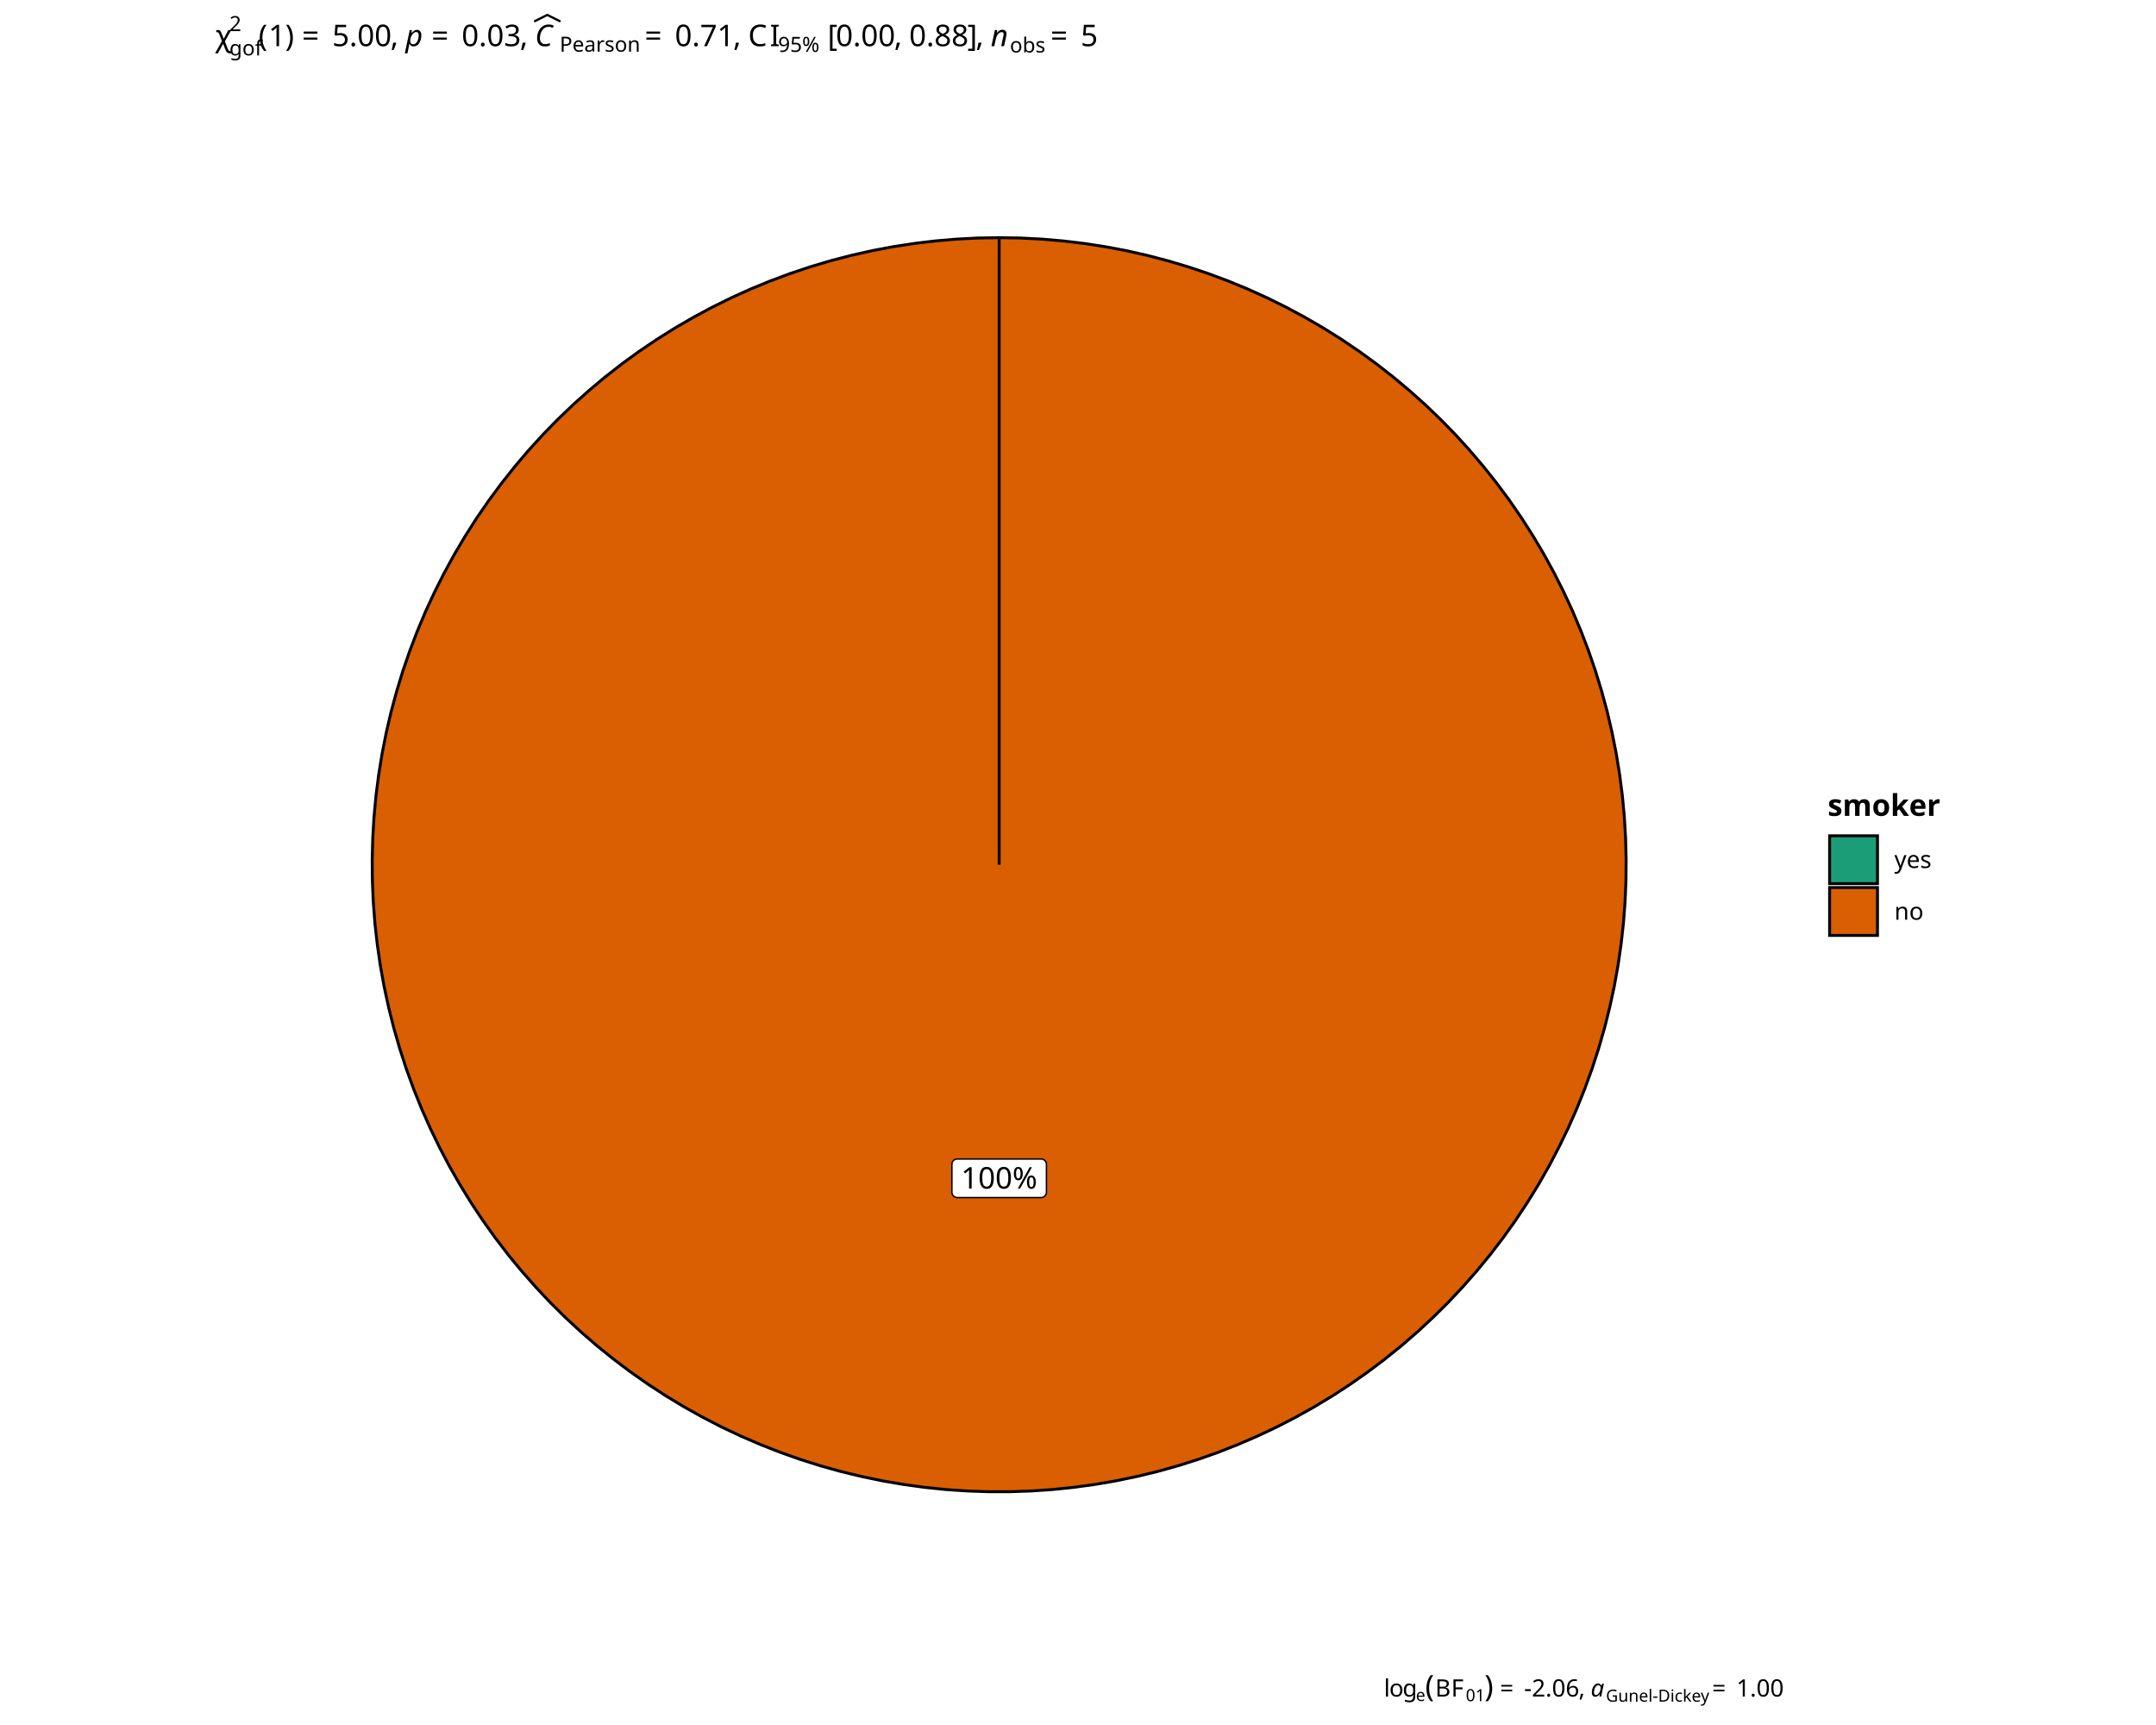
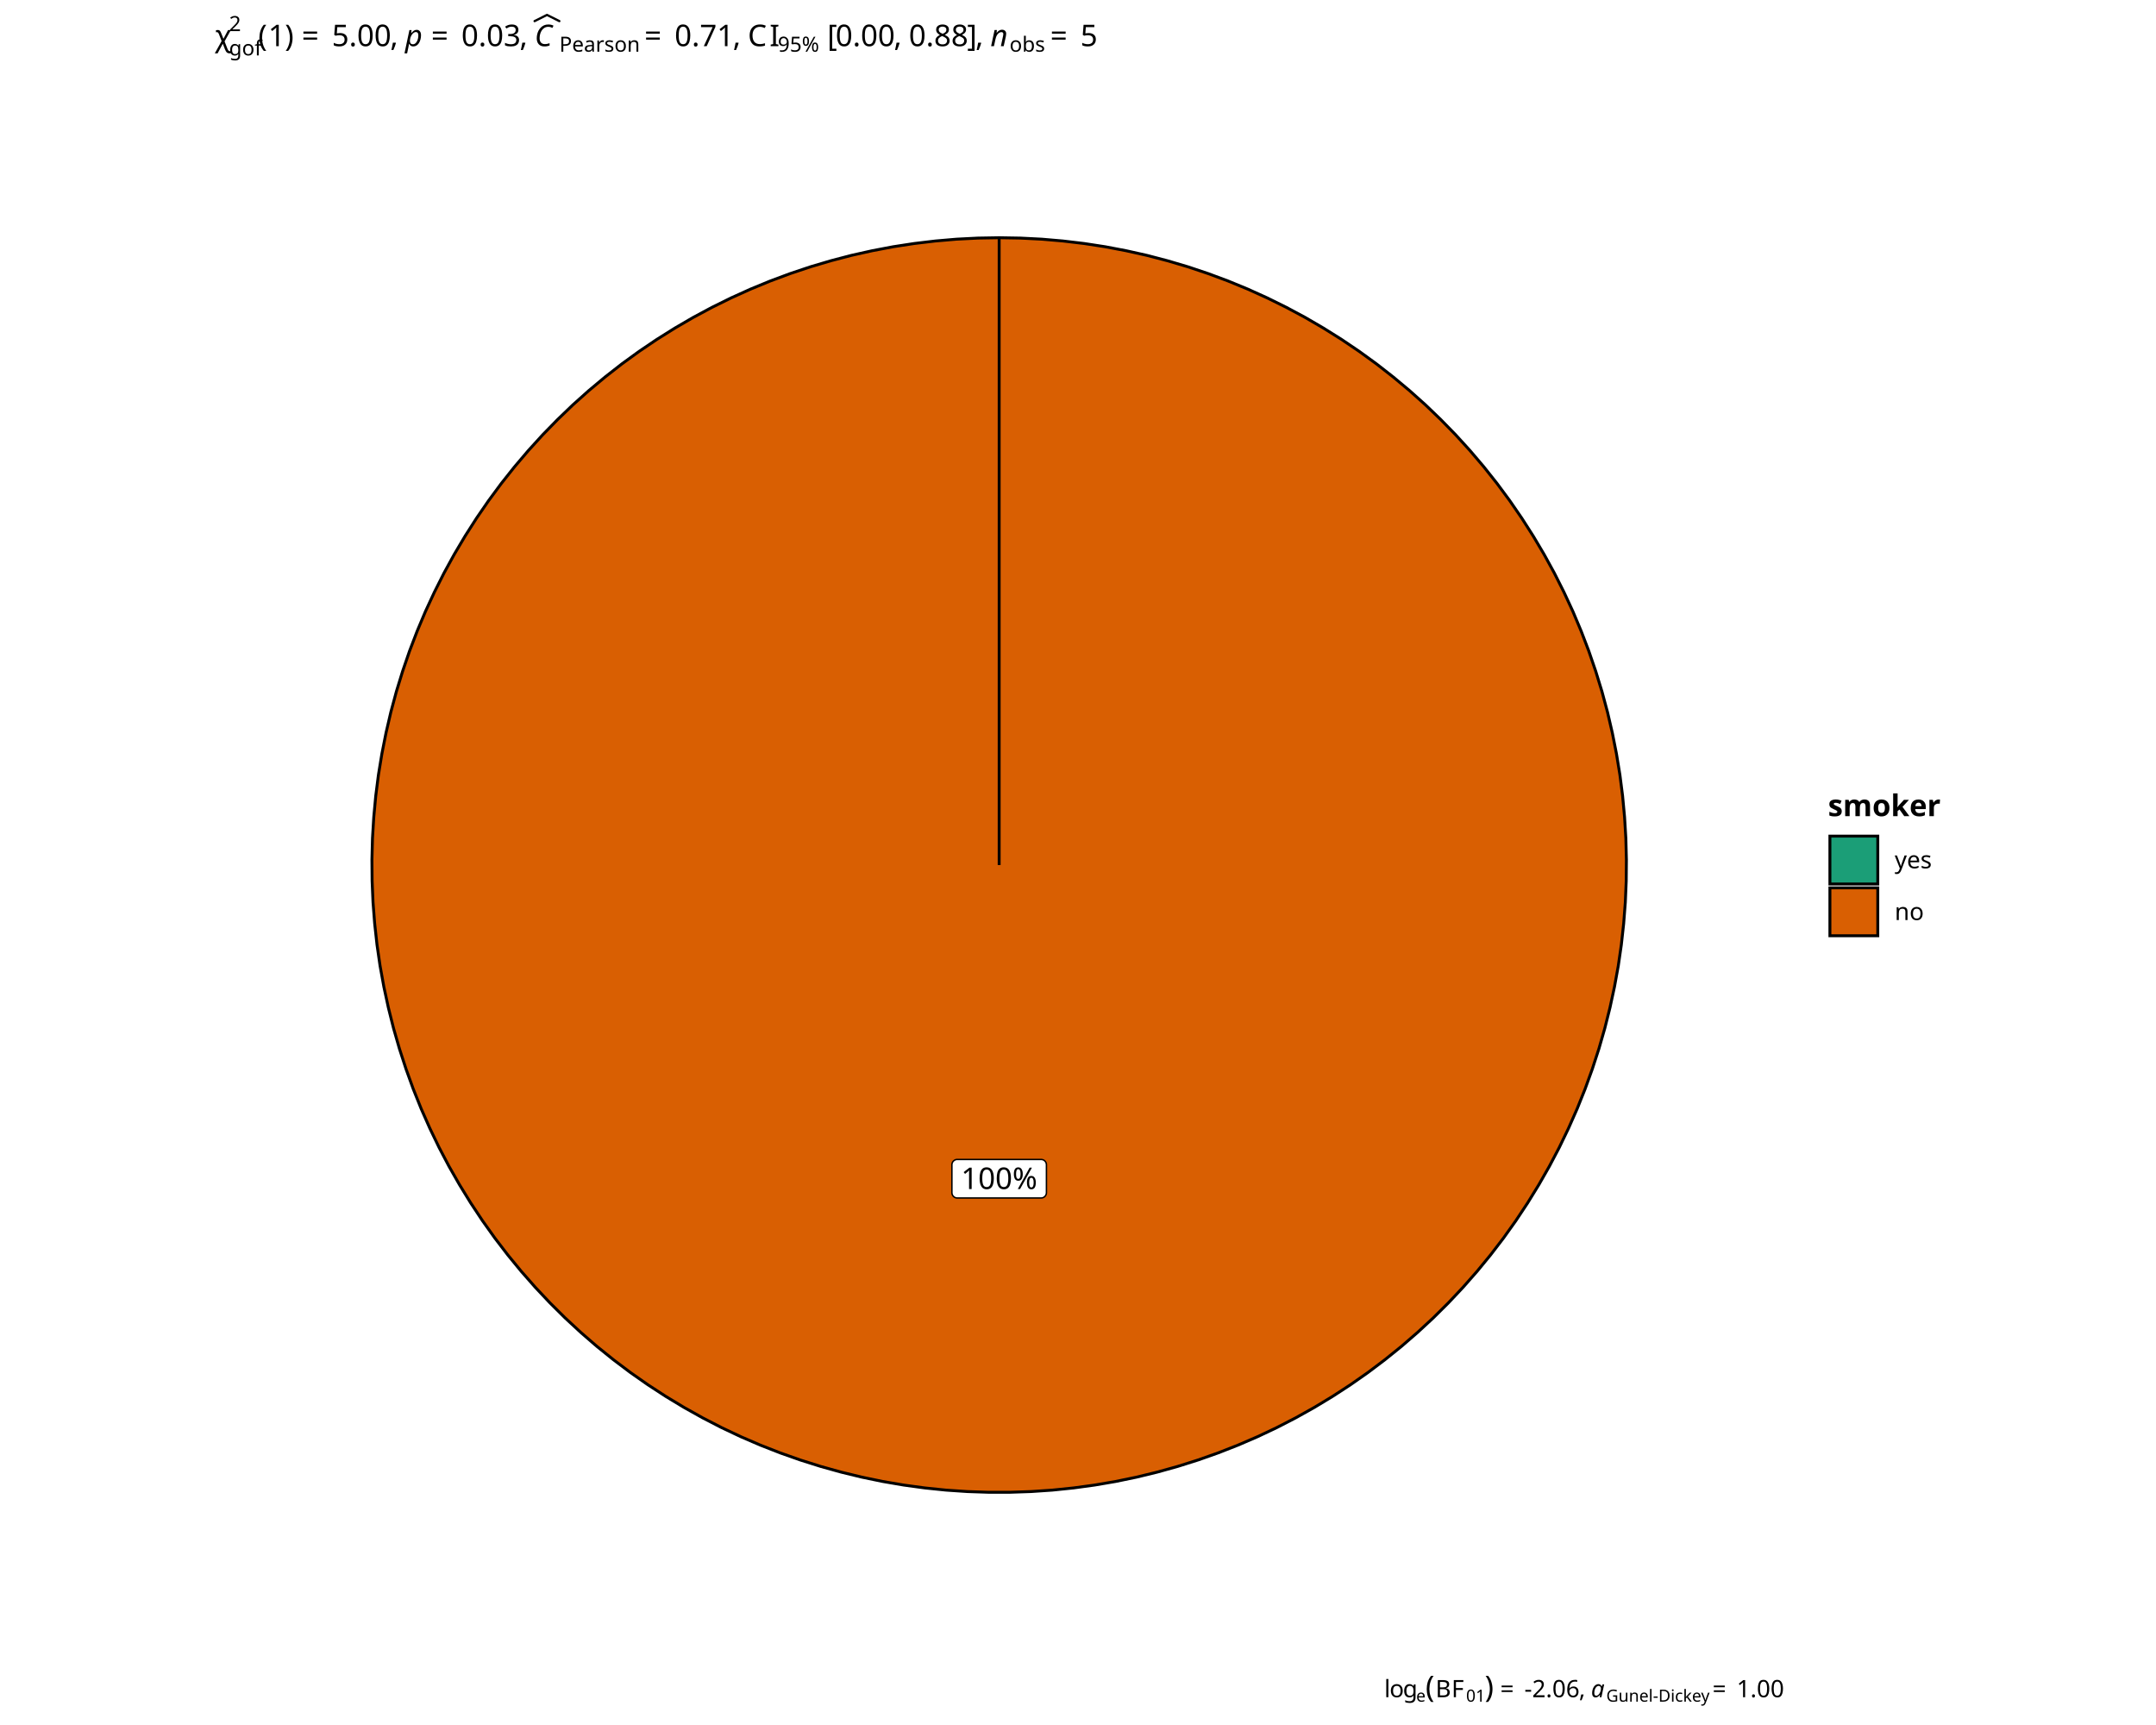
<svg xmlns="http://www.w3.org/2000/svg" class="svglite" data-engine-version="2.0" width="720.00pt" height="576.00pt" viewBox="0 0 720.00 576.00">
  <defs>
    <style type="text/css">
    .svglite line, .svglite polyline, .svglite polygon, .svglite path, .svglite rect, .svglite circle {
      fill: none;
      stroke: #000000;
      stroke-linecap: round;
      stroke-linejoin: round;
      stroke-miterlimit: 10.00;
    }
  </style>
  </defs>
  <rect width="100%" height="100%" style="stroke: none; fill: #FFFFFF;" />
  <defs>
    <clipPath id="cpMC4wMHw3MjAuMDB8MC4wMHw1NzYuMDA=">
      <rect x="0.00" y="0.00" width="720.00" height="576.00" />
    </clipPath>
  </defs>
  <g clip-path="url(#cpMC4wMHw3MjAuMDB8MC4wMHw1NzYuMDA=)">
</g>
  <defs>
-     <clipPath id="cpNjQuOTd8NjU1LjAzfDAuMDB8NTc2LjAw">
-       <rect x="64.97" y="0.00" width="590.06" height="576.00" />
+     <clipPath id="cpNjQuODZ8NjU1LjE0fDAuMDB8NTc2LjAw">
+       <rect x="64.86" y="0.00" width="590.27" height="576.00" />
    </clipPath>
  </defs>
-   <g clip-path="url(#cpNjQuOTd8NjU1LjAzfDAuMDB8NTc2LjAw)">
-     <rect x="64.97" y="0.00" width="590.06" height="576.00" style="stroke-width: 0.97; stroke: #FFFFFF; fill: #FFFFFF;" />
+   <g clip-path="url(#cpNjQuODZ8NjU1LjE0fDAuMDB8NTc2LjAw)">
+     <rect x="64.86" y="0.00" width="590.27" height="576.00" style="stroke-width: 0.97; stroke: #FFFFFF; fill: #FFFFFF;" />
  </g>
  <g clip-path="url(#cpMC4wMHw3MjAuMDB8MC4wMHw1NzYuMDA=)">
</g>
  <defs>
-     <clipPath id="cpNzEuOTR8NTk1LjQxfDI3LjAxfDU1MC40OA==">
-       <rect x="71.94" y="27.01" width="523.46" height="523.46" />
+     <clipPath id="cpNzEuODR8NTk1LjUxfDI3LjAxfDU1MC42OQ==">
+       <rect x="71.84" y="27.01" width="523.67" height="523.67" />
    </clipPath>
  </defs>
-   <g clip-path="url(#cpNzEuOTR8NTk1LjQxfDI3LjAxfDU1MC40OA==)">
-     <rect x="71.94" y="27.01" width="523.46" height="523.46" style="stroke-width: 0.97; stroke: none; fill: #FFFFFF;" />
-     <polygon points="333.67,288.75 333.67,281.53 333.67,274.31 333.67,267.09 333.67,259.87 333.67,252.64 333.67,245.42 333.67,238.20 333.67,230.98 333.67,223.76 333.67,216.54 333.67,209.32 333.67,202.10 333.67,194.88 333.67,187.66 333.67,180.44 333.67,173.22 333.67,166.00 333.67,158.78 333.67,151.56 333.67,144.34 333.67,137.12 333.67,129.90 333.67,122.68 333.67,115.46 333.67,108.24 333.67,101.02 333.67,93.80 333.67,86.58 333.67,79.36 333.67,79.36 333.67,86.58 333.67,93.80 333.67,101.02 333.67,108.24 333.67,115.46 333.67,122.68 333.67,129.90 333.67,137.12 333.67,144.34 333.67,151.56 333.67,158.78 333.67,166.00 333.67,173.22 333.67,180.44 333.67,187.66 333.67,194.88 333.67,202.10 333.67,209.32 333.67,216.54 333.67,223.76 333.67,230.98 333.67,238.20 333.67,245.42 333.67,252.64 333.67,259.87 333.67,267.09 333.67,274.31 333.67,281.53 333.67,288.75 " style="stroke-width: 0.97; stroke-linecap: butt; stroke-linejoin: miter; fill: #1B9E77;" />
-     <polygon points="333.67,288.75 333.67,281.53 333.67,274.31 333.67,267.09 333.67,259.87 333.67,252.64 333.67,245.42 333.67,238.20 333.67,230.98 333.67,223.76 333.67,216.54 333.67,209.32 333.67,202.10 333.67,194.88 333.67,187.66 333.67,180.44 333.67,173.22 333.67,166.00 333.67,158.78 333.67,151.56 333.67,144.34 333.67,137.12 333.67,129.90 333.67,122.68 333.67,115.46 333.67,108.24 333.67,101.02 333.67,93.80 333.67,86.58 333.67,79.36 326.56,79.48 319.46,79.84 312.38,80.45 305.32,81.29 298.29,82.37 291.30,83.69 284.36,85.25 277.48,87.04 270.66,89.07 263.92,91.32 257.26,93.80 250.68,96.51 244.20,99.44 237.82,102.59 231.56,105.95 225.41,109.52 219.39,113.30 213.50,117.28 207.74,121.46 202.13,125.84 196.68,130.40 191.38,135.14 186.25,140.06 181.28,145.15 176.49,150.41 171.89,155.83 167.47,161.40 163.24,167.11 159.21,172.97 155.38,178.96 151.75,185.08 148.34,191.32 145.14,197.67 142.15,204.12 139.39,210.68 136.85,217.32 134.54,224.04 132.46,230.84 130.60,237.71 128.99,244.63 127.61,251.61 126.47,258.63 125.56,265.68 124.90,272.76 124.48,279.86 124.30,286.97 124.36,294.08 124.66,301.18 125.20,308.27 125.99,315.34 127.01,322.38 128.27,329.38 129.77,336.33 131.50,343.22 133.47,350.06 135.66,356.82 138.09,363.51 140.74,370.10 143.62,376.61 146.71,383.01 150.02,389.31 153.54,395.48 157.27,401.54 161.20,407.47 165.33,413.25 169.65,418.90 174.17,424.39 178.87,429.73 183.74,434.91 188.79,439.91 194.01,444.75 199.39,449.40 204.92,453.87 210.60,458.14 216.42,462.22 222.38,466.11 228.47,469.78 234.68,473.25 241.00,476.51 247.43,479.54 253.96,482.36 260.58,484.96 267.28,487.33 274.06,489.47 280.91,491.38 287.83,493.05 294.79,494.49 301.80,495.69 308.84,496.65 315.92,497.38 323.01,497.86 330.12,498.10 337.23,498.10 344.34,497.86 351.43,497.38 358.51,496.65 365.55,495.69 372.56,494.49 379.52,493.05 386.44,491.38 393.29,489.47 400.07,487.33 406.77,484.96 413.39,482.36 419.92,479.54 426.35,476.51 432.67,473.25 438.88,469.78 444.97,466.11 450.93,462.22 456.75,458.14 462.43,453.87 467.96,449.40 473.34,444.75 478.56,439.91 483.61,434.91 488.48,429.73 493.18,424.39 497.70,418.90 502.02,413.25 506.15,407.47 510.08,401.54 513.81,395.48 517.33,389.31 520.64,383.01 523.73,376.61 526.61,370.10 529.26,363.51 531.69,356.82 533.88,350.06 535.85,343.22 537.58,336.33 539.08,329.38 540.34,322.38 541.36,315.34 542.15,308.27 542.69,301.18 542.99,294.08 543.05,286.97 542.87,279.86 542.45,272.76 541.79,265.68 540.88,258.63 539.74,251.61 538.36,244.63 536.75,237.71 534.89,230.84 532.81,224.04 530.50,217.32 527.96,210.68 525.20,204.12 522.21,197.67 519.01,191.32 515.60,185.08 511.97,178.96 508.14,172.97 504.11,167.11 499.88,161.40 495.46,155.83 490.85,150.41 486.07,145.15 481.10,140.06 475.97,135.14 470.67,130.40 465.22,125.84 459.61,121.46 453.85,117.28 447.96,113.30 441.94,109.52 435.79,105.95 429.53,102.59 423.15,99.44 416.67,96.51 410.09,93.80 403.43,91.32 396.69,89.07 389.87,87.04 382.99,85.25 376.05,83.69 369.06,82.37 362.03,81.29 354.97,80.45 347.89,79.84 340.78,79.48 333.67,79.36 333.67,86.58 333.67,93.80 333.67,101.02 333.67,108.24 333.67,115.46 333.67,122.68 333.67,129.90 333.67,137.12 333.67,144.34 333.67,151.56 333.67,158.78 333.67,166.00 333.67,173.22 333.67,180.44 333.67,187.66 333.67,194.88 333.67,202.10 333.67,209.32 333.67,216.54 333.67,223.76 333.67,230.98 333.67,238.20 333.67,245.42 333.67,252.64 333.67,259.87 333.67,267.09 333.67,274.31 333.67,281.53 333.67,288.75 " style="stroke-width: 0.97; stroke-linecap: butt; stroke-linejoin: miter; fill: #D95F02;" />
-     <polygon points="319.69,399.88 347.66,399.88 347.59,399.88 347.88,399.87 348.16,399.81 348.44,399.71 348.69,399.56 348.91,399.38 349.10,399.16 349.26,398.92 349.37,398.65 349.44,398.37 349.46,398.08 349.46,398.08 349.46,388.80 349.46,388.80 349.44,388.51 349.37,388.23 349.26,387.96 349.10,387.72 348.91,387.50 348.69,387.32 348.44,387.17 348.16,387.07 347.88,387.01 347.66,387.00 319.69,387.00 319.90,387.01 319.61,387.00 319.33,387.03 319.05,387.11 318.79,387.24 318.55,387.40 318.34,387.60 318.16,387.84 318.03,388.09 317.94,388.37 317.89,388.65 317.89,388.80 317.89,398.08 317.89,397.93 317.89,398.22 317.94,398.51 318.03,398.79 318.16,399.04 318.34,399.27 318.55,399.47 318.79,399.64 319.05,399.76 319.33,399.84 319.61,399.88 " style="stroke-width: 0.48; fill: #FFFFFF;" />
-     <text x="333.67" y="396.88" text-anchor="middle" style="font-size: 10.00px; font-family: sans;" textLength="25.58px" lengthAdjust="spacingAndGlyphs">100%</text>
+   <g clip-path="url(#cpNzEuODR8NTk1LjUxfDI3LjAxfDU1MC42OQ==)">
+     <rect x="71.84" y="27.01" width="523.67" height="523.67" style="stroke-width: 0.97; stroke: none; fill: #FFFFFF;" />
+     <polygon points="333.67,288.85 333.67,281.63 333.67,274.40 333.67,267.18 333.67,259.96 333.67,252.74 333.67,245.51 333.67,238.29 333.67,231.07 333.67,223.84 333.67,216.62 333.67,209.40 333.67,202.17 333.67,194.95 333.67,187.73 333.67,180.50 333.67,173.28 333.67,166.06 333.67,158.84 333.67,151.61 333.67,144.39 333.67,137.17 333.67,129.94 333.67,122.72 333.67,115.50 333.67,108.27 333.67,101.05 333.67,93.83 333.67,86.60 333.67,79.38 333.67,79.38 333.67,86.60 333.67,93.83 333.67,101.05 333.67,108.27 333.67,115.50 333.67,122.72 333.67,129.94 333.67,137.17 333.67,144.39 333.67,151.61 333.67,158.84 333.67,166.06 333.67,173.28 333.67,180.50 333.67,187.73 333.67,194.95 333.67,202.17 333.67,209.40 333.67,216.62 333.67,223.84 333.67,231.07 333.67,238.29 333.67,245.51 333.67,252.74 333.67,259.96 333.67,267.18 333.67,274.40 333.67,281.63 333.67,288.85 " style="stroke-width: 0.97; stroke-linecap: butt; stroke-linejoin: miter; fill: #1B9E77;" />
+     <polygon points="333.67,288.85 333.67,281.63 333.67,274.40 333.67,267.18 333.67,259.96 333.67,252.74 333.67,245.51 333.67,238.29 333.67,231.07 333.67,223.84 333.67,216.62 333.67,209.40 333.67,202.17 333.67,194.95 333.67,187.73 333.67,180.50 333.67,173.28 333.67,166.06 333.67,158.84 333.67,151.61 333.67,144.39 333.67,137.17 333.67,129.94 333.67,122.72 333.67,115.50 333.67,108.27 333.67,101.05 333.67,93.83 333.67,86.60 333.67,79.38 326.56,79.50 319.46,79.86 312.37,80.47 305.31,81.31 298.27,82.39 291.28,83.72 284.34,85.27 277.46,87.07 270.64,89.09 263.89,91.35 257.23,93.83 250.65,96.54 244.17,99.47 237.79,102.62 231.52,105.98 225.37,109.56 219.34,113.34 213.45,117.32 207.69,121.50 202.08,125.88 196.62,130.44 191.32,135.18 186.19,140.11 181.22,145.20 176.43,150.46 171.82,155.88 167.40,161.45 163.17,167.17 159.14,173.03 155.31,179.02 151.68,185.14 148.26,191.38 145.06,197.74 142.07,204.19 139.31,210.75 136.77,217.39 134.46,224.12 132.37,230.92 130.52,237.79 128.91,244.72 127.53,251.70 126.38,258.72 125.48,265.78 124.82,272.86 124.39,279.96 124.21,287.07 124.27,294.19 124.57,301.29 125.12,308.39 125.90,315.46 126.92,322.50 128.19,329.50 129.69,336.45 131.42,343.35 133.39,350.19 135.59,356.95 138.01,363.64 140.66,370.24 143.54,376.75 146.63,383.16 149.94,389.45 153.47,395.63 157.20,401.69 161.13,407.62 165.26,413.41 169.59,419.06 174.10,424.55 178.80,429.89 183.68,435.07 188.73,440.08 193.95,444.91 199.33,449.57 204.87,454.04 210.55,458.32 216.38,462.40 222.34,466.28 228.43,469.96 234.64,473.43 240.96,476.69 247.39,479.73 253.93,482.55 260.55,485.14 267.26,487.51 274.04,489.65 280.89,491.56 287.81,493.24 294.77,494.68 301.79,495.88 308.83,496.84 315.91,497.57 323.01,498.05 330.12,498.29 337.23,498.29 344.34,498.05 351.44,497.57 358.52,496.84 365.56,495.88 372.58,494.68 379.54,493.24 386.46,491.56 393.31,489.65 400.09,487.51 406.80,485.14 413.42,482.55 419.96,479.73 426.39,476.69 432.71,473.43 438.92,469.96 445.01,466.28 450.97,462.40 456.80,458.32 462.48,454.04 468.02,449.57 473.40,444.91 478.62,440.08 483.67,435.07 488.55,429.89 493.25,424.55 497.76,419.06 502.09,413.41 506.22,407.62 510.15,401.69 513.88,395.63 517.41,389.45 520.72,383.16 523.81,376.75 526.69,370.24 529.34,363.64 531.76,356.95 533.96,350.19 535.93,343.35 537.66,336.45 539.16,329.50 540.43,322.50 541.45,315.46 542.23,308.39 542.78,301.29 543.08,294.19 543.14,287.07 542.96,279.96 542.53,272.86 541.87,265.78 540.97,258.72 539.82,251.70 538.44,244.72 536.83,237.79 534.98,230.92 532.89,224.12 530.58,217.39 528.04,210.75 525.28,204.19 522.29,197.74 519.09,191.38 515.67,185.14 512.04,179.02 508.21,173.03 504.18,167.17 499.95,161.45 495.53,155.88 490.92,150.46 486.13,145.20 481.16,140.11 476.03,135.18 470.73,130.44 465.27,125.88 459.66,121.50 453.90,117.32 448.01,113.34 441.98,109.56 435.83,105.98 429.56,102.62 423.18,99.47 416.70,96.54 410.12,93.83 403.46,91.35 396.71,89.09 389.89,87.07 383.01,85.27 376.07,83.72 369.08,82.39 362.04,81.31 354.98,80.47 347.89,79.86 340.79,79.50 333.67,79.38 333.67,86.60 333.67,93.83 333.67,101.05 333.67,108.27 333.67,115.50 333.67,122.72 333.67,129.94 333.67,137.17 333.67,144.39 333.67,151.61 333.67,158.84 333.67,166.06 333.67,173.28 333.67,180.50 333.67,187.73 333.67,194.95 333.67,202.17 333.67,209.40 333.67,216.62 333.67,223.84 333.67,231.07 333.67,238.29 333.67,245.51 333.67,252.74 333.67,259.96 333.67,267.18 333.67,274.40 333.67,281.63 333.67,288.85 " style="stroke-width: 0.97; stroke-linecap: butt; stroke-linejoin: miter; fill: #D95F02;" />
+     <polygon points="319.69,400.03 347.66,400.03 347.59,400.03 347.88,400.01 348.16,399.96 348.44,399.85 348.69,399.71 348.91,399.53 349.10,399.31 349.26,399.06 349.37,398.80 349.44,398.52 349.46,398.23 349.46,398.23 349.46,388.95 349.46,388.95 349.44,388.66 349.37,388.38 349.26,388.11 349.10,387.86 348.91,387.65 348.69,387.46 348.44,387.32 348.16,387.22 347.88,387.16 347.66,387.15 319.69,387.15 319.90,387.16 319.61,387.15 319.33,387.18 319.05,387.26 318.79,387.39 318.55,387.55 318.34,387.75 318.16,387.98 318.03,388.24 317.94,388.51 317.89,388.80 317.89,388.95 317.89,398.23 317.89,398.08 317.89,398.37 317.94,398.66 318.03,398.93 318.16,399.19 318.34,399.42 318.55,399.62 318.79,399.79 319.05,399.91 319.33,399.99 319.61,400.03 " style="stroke-width: 0.48; fill: #FFFFFF;" />
+     <text x="333.67" y="397.03" text-anchor="middle" style="font-size: 10.00px; font-family: sans;" textLength="25.58px" lengthAdjust="spacingAndGlyphs">100%</text>
  </g>
  <g clip-path="url(#cpMC4wMHw3MjAuMDB8MC4wMHw1NzYuMDA=)">
-     <rect x="605.37" y="259.51" width="44.68" height="58.46" style="stroke-width: 0.97; stroke: none; fill: #FFFFFF;" />
-     <text x="610.35" y="272.42" style="font-size: 10.00px; font-weight: bold; font-family: sans;" textLength="32.80px" lengthAdjust="spacingAndGlyphs">smoker</text>
-     <rect x="610.35" y="278.44" width="17.28" height="17.28" style="stroke-width: 0.97; stroke: none; fill: #FFFFFF;" />
-     <rect x="611.00" y="279.08" width="15.99" height="15.99" style="stroke-width: 0.97; stroke-linecap: butt; stroke-linejoin: miter; fill: #1B9E77;" />
-     <rect x="610.35" y="295.72" width="17.28" height="17.28" style="stroke-width: 0.97; stroke: none; fill: #FFFFFF;" />
-     <rect x="611.00" y="296.36" width="15.99" height="15.99" style="stroke-width: 0.97; stroke-linecap: butt; stroke-linejoin: miter; fill: #D95F02;" />
-     <text x="632.61" y="289.83" style="font-size: 8.00px; font-family: sans;" textLength="12.46px" lengthAdjust="spacingAndGlyphs">yes</text>
-     <text x="632.61" y="307.11" style="font-size: 8.00px; font-family: sans;" textLength="8.90px" lengthAdjust="spacingAndGlyphs">no</text>
-     <text x="71.94" y="15.41" style="font-size: 10.00px; font-family: sans;" textLength="4.65px" lengthAdjust="spacingAndGlyphs">χ</text>
-     <text x="76.59" y="18.50" style="font-size: 7.00px; font-family: sans;" textLength="9.73px" lengthAdjust="spacingAndGlyphs">gof</text>
-     <text x="76.59" y="10.38" style="font-size: 7.00px; font-family: sans;" textLength="3.89px" lengthAdjust="spacingAndGlyphs">2</text>
-     <text x="86.32" y="15.41" style="font-size: 10.00px; font-family: sans;" textLength="3.33px" lengthAdjust="spacingAndGlyphs">(</text>
-     <text x="89.65" y="15.41" style="font-size: 10.00px; font-family: sans;" textLength="5.56px" lengthAdjust="spacingAndGlyphs">1</text>
-     <text x="95.22" y="15.41" style="font-size: 10.00px; font-family: sans;" textLength="3.33px" lengthAdjust="spacingAndGlyphs">)</text>
-     <text x="100.86" y="15.41" style="font-size: 10.00px; font-family: sans;" textLength="7.76px" lengthAdjust="spacingAndGlyphs">=</text>
-     <text x="110.94" y="15.41" style="font-size: 10.00px; font-family: sans;" textLength="19.46px" lengthAdjust="spacingAndGlyphs">5.00</text>
-     <text x="130.40" y="15.41" style="font-size: 10.00px; font-family: sans;" textLength="2.50px" lengthAdjust="spacingAndGlyphs">,</text>
-     <text x="132.91" y="15.41" style="font-size: 10.00px; font-family: sans;" textLength="2.50px" lengthAdjust="spacingAndGlyphs"> </text>
-     <text x="135.41" y="15.41" style="font-size: 10.00px; font-style: italic; font-family: sans;" textLength="5.56px" lengthAdjust="spacingAndGlyphs">p</text>
-     <text x="144.09" y="15.41" style="font-size: 10.00px; font-family: sans;" textLength="7.76px" lengthAdjust="spacingAndGlyphs">=</text>
-     <text x="154.17" y="15.41" style="font-size: 10.00px; font-family: sans;" textLength="19.46px" lengthAdjust="spacingAndGlyphs">0.03</text>
-     <text x="173.63" y="15.41" style="font-size: 10.00px; font-family: sans;" textLength="2.50px" lengthAdjust="spacingAndGlyphs">,</text>
-     <text x="176.14" y="15.41" style="font-size: 10.00px; font-family: sans;" textLength="2.50px" lengthAdjust="spacingAndGlyphs"> </text>
-     <text x="178.64" y="15.41" style="font-size: 10.00px; font-style: italic; font-family: sans;" textLength="7.22px" lengthAdjust="spacingAndGlyphs">C</text>
-     <polyline points="178.64,7.05 182.77,4.98 186.91,7.05 " style="stroke-width: 0.75;" />
-     <text x="186.91" y="17.26" style="font-size: 7.00px; font-family: sans;" textLength="26.08px" lengthAdjust="spacingAndGlyphs">Pearson</text>
-     <text x="215.30" y="15.41" style="font-size: 10.00px; font-family: sans;" textLength="7.76px" lengthAdjust="spacingAndGlyphs">=</text>
-     <text x="225.38" y="15.41" style="font-size: 10.00px; font-family: sans;" textLength="19.46px" lengthAdjust="spacingAndGlyphs">0.71</text>
-     <text x="244.85" y="15.41" style="font-size: 10.00px; font-family: sans;" textLength="2.50px" lengthAdjust="spacingAndGlyphs">,</text>
-     <text x="247.35" y="15.41" style="font-size: 10.00px; font-family: sans;" textLength="2.50px" lengthAdjust="spacingAndGlyphs"> </text>
-     <text x="249.85" y="15.41" style="font-size: 10.00px; font-family: sans;" textLength="7.22px" lengthAdjust="spacingAndGlyphs">C</text>
-     <text x="257.07" y="15.41" style="font-size: 10.00px; font-family: sans;" textLength="2.78px" lengthAdjust="spacingAndGlyphs">I</text>
-     <text x="259.85" y="17.33" style="font-size: 7.00px; font-family: sans;" textLength="14.01px" lengthAdjust="spacingAndGlyphs">95%</text>
-     <text x="273.86" y="15.41" style="font-size: 10.00px; font-family: sans;" textLength="2.50px" lengthAdjust="spacingAndGlyphs"> </text>
-     <text x="276.37" y="15.41" style="font-size: 10.00px; font-family: sans;" textLength="2.78px" lengthAdjust="spacingAndGlyphs">[</text>
-     <text x="279.14" y="15.41" style="font-size: 10.00px; font-family: sans;" textLength="19.46px" lengthAdjust="spacingAndGlyphs">0.00</text>
-     <text x="298.61" y="15.41" style="font-size: 10.00px; font-family: sans;" textLength="2.50px" lengthAdjust="spacingAndGlyphs">,</text>
-     <text x="301.11" y="15.41" style="font-size: 10.00px; font-family: sans;" textLength="2.50px" lengthAdjust="spacingAndGlyphs"> </text>
-     <text x="303.61" y="15.41" style="font-size: 10.00px; font-family: sans;" textLength="19.46px" lengthAdjust="spacingAndGlyphs">0.88</text>
-     <text x="323.08" y="15.41" style="font-size: 10.00px; font-family: sans;" textLength="2.78px" lengthAdjust="spacingAndGlyphs">]</text>
-     <text x="325.85" y="15.41" style="font-size: 10.00px; font-family: sans;" textLength="2.50px" lengthAdjust="spacingAndGlyphs">,</text>
-     <text x="328.36" y="15.41" style="font-size: 10.00px; font-family: sans;" textLength="2.50px" lengthAdjust="spacingAndGlyphs"> </text>
-     <text x="330.86" y="15.41" style="font-size: 10.00px; font-style: italic; font-family: sans;" textLength="5.56px" lengthAdjust="spacingAndGlyphs">n</text>
-     <text x="337.23" y="17.52" style="font-size: 7.00px; font-family: sans;" textLength="11.29px" lengthAdjust="spacingAndGlyphs">obs</text>
-     <text x="350.83" y="15.41" style="font-size: 10.00px; font-family: sans;" textLength="7.76px" lengthAdjust="spacingAndGlyphs">=</text>
-     <text x="360.91" y="15.41" style="font-size: 10.00px; font-family: sans;" textLength="5.56px" lengthAdjust="spacingAndGlyphs">5</text>
-     <text x="462.15" y="566.50" style="font-size: 8.00px; font-family: sans;" textLength="1.78px" lengthAdjust="spacingAndGlyphs">l</text>
-     <text x="463.93" y="566.50" style="font-size: 8.00px; font-family: sans;" textLength="4.45px" lengthAdjust="spacingAndGlyphs">o</text>
-     <text x="468.38" y="566.50" style="font-size: 8.00px; font-family: sans;" textLength="4.45px" lengthAdjust="spacingAndGlyphs">g</text>
-     <text x="472.83" y="567.98" style="font-size: 5.60px; font-family: sans;" textLength="3.11px" lengthAdjust="spacingAndGlyphs">e</text>
-     <text x="475.94" y="566.50" style="font-size: 10.00px; font-family: sans;" textLength="3.33px" lengthAdjust="spacingAndGlyphs">(</text>
-     <text x="479.27" y="566.50" style="font-size: 8.00px; font-family: sans;" textLength="5.34px" lengthAdjust="spacingAndGlyphs">B</text>
-     <text x="484.61" y="566.50" style="font-size: 8.00px; font-family: sans;" textLength="4.89px" lengthAdjust="spacingAndGlyphs">F</text>
-     <text x="489.50" y="568.05" style="font-size: 5.60px; font-family: sans;" textLength="6.23px" lengthAdjust="spacingAndGlyphs">01</text>
-     <text x="495.73" y="566.50" style="font-size: 10.00px; font-family: sans;" textLength="3.32px" lengthAdjust="spacingAndGlyphs">)</text>
-     <text x="500.90" y="566.50" style="font-size: 8.00px; font-family: sans;" textLength="6.21px" lengthAdjust="spacingAndGlyphs">=</text>
-     <text x="508.97" y="566.50" style="font-size: 8.00px; font-family: sans;" textLength="18.24px" lengthAdjust="spacingAndGlyphs">-2.06</text>
-     <text x="527.20" y="566.50" style="font-size: 8.00px; font-family: sans;" textLength="2.00px" lengthAdjust="spacingAndGlyphs">,</text>
-     <text x="529.20" y="566.50" style="font-size: 8.00px; font-family: sans;" textLength="2.00px" lengthAdjust="spacingAndGlyphs"> </text>
-     <text x="531.21" y="566.50" style="font-size: 8.00px; font-style: italic; font-family: sans;" textLength="4.45px" lengthAdjust="spacingAndGlyphs">a</text>
-     <text x="536.30" y="568.20" style="font-size: 5.60px; font-family: sans;" textLength="33.62px" lengthAdjust="spacingAndGlyphs">Gunel-Dickey</text>
-     <text x="571.77" y="566.50" style="font-size: 8.00px; font-family: sans;" textLength="6.21px" lengthAdjust="spacingAndGlyphs">=</text>
-     <text x="579.84" y="566.50" style="font-size: 8.00px; font-family: sans;" textLength="15.57px" lengthAdjust="spacingAndGlyphs">1.00</text>
+     <rect x="605.48" y="259.62" width="44.68" height="58.46" style="stroke-width: 0.97; stroke: none; fill: #FFFFFF;" />
+     <text x="610.46" y="272.52" style="font-size: 10.00px; font-weight: bold; font-family: sans;" textLength="32.80px" lengthAdjust="spacingAndGlyphs">smoker</text>
+     <rect x="610.46" y="278.54" width="17.28" height="17.28" style="stroke-width: 0.97; stroke: none; fill: #FFFFFF;" />
+     <rect x="611.10" y="279.19" width="15.99" height="15.99" style="stroke-width: 0.97; stroke-linecap: butt; stroke-linejoin: miter; fill: #1B9E77;" />
+     <rect x="610.46" y="295.82" width="17.28" height="17.28" style="stroke-width: 0.97; stroke: none; fill: #FFFFFF;" />
+     <rect x="611.10" y="296.47" width="15.99" height="15.99" style="stroke-width: 0.97; stroke-linecap: butt; stroke-linejoin: miter; fill: #D95F02;" />
+     <text x="632.72" y="289.93" style="font-size: 8.00px; font-family: sans;" textLength="12.46px" lengthAdjust="spacingAndGlyphs">yes</text>
+     <text x="632.72" y="307.21" style="font-size: 8.00px; font-family: sans;" textLength="8.90px" lengthAdjust="spacingAndGlyphs">no</text>
+     <text x="71.84" y="15.41" style="font-size: 10.00px; font-family: sans;" textLength="4.65px" lengthAdjust="spacingAndGlyphs">χ</text>
+     <text x="76.49" y="18.50" style="font-size: 7.00px; font-family: sans;" textLength="9.73px" lengthAdjust="spacingAndGlyphs">gof</text>
+     <text x="76.49" y="10.38" style="font-size: 7.00px; font-family: sans;" textLength="3.89px" lengthAdjust="spacingAndGlyphs">2</text>
+     <text x="86.22" y="15.41" style="font-size: 10.00px; font-family: sans;" textLength="3.33px" lengthAdjust="spacingAndGlyphs">(</text>
+     <text x="89.55" y="15.41" style="font-size: 10.00px; font-family: sans;" textLength="5.56px" lengthAdjust="spacingAndGlyphs">1</text>
+     <text x="95.11" y="15.41" style="font-size: 10.00px; font-family: sans;" textLength="3.33px" lengthAdjust="spacingAndGlyphs">)</text>
+     <text x="100.76" y="15.41" style="font-size: 10.00px; font-family: sans;" textLength="7.76px" lengthAdjust="spacingAndGlyphs">=</text>
+     <text x="110.83" y="15.41" style="font-size: 10.00px; font-family: sans;" textLength="19.46px" lengthAdjust="spacingAndGlyphs">5.00</text>
+     <text x="130.30" y="15.41" style="font-size: 10.00px; font-family: sans;" textLength="2.50px" lengthAdjust="spacingAndGlyphs">,</text>
+     <text x="132.80" y="15.41" style="font-size: 10.00px; font-family: sans;" textLength="2.50px" lengthAdjust="spacingAndGlyphs"> </text>
+     <text x="135.30" y="15.41" style="font-size: 10.00px; font-style: italic; font-family: sans;" textLength="5.56px" lengthAdjust="spacingAndGlyphs">p</text>
+     <text x="143.99" y="15.41" style="font-size: 10.00px; font-family: sans;" textLength="7.76px" lengthAdjust="spacingAndGlyphs">=</text>
+     <text x="154.07" y="15.41" style="font-size: 10.00px; font-family: sans;" textLength="19.46px" lengthAdjust="spacingAndGlyphs">0.03</text>
+     <text x="173.53" y="15.41" style="font-size: 10.00px; font-family: sans;" textLength="2.50px" lengthAdjust="spacingAndGlyphs">,</text>
+     <text x="176.03" y="15.41" style="font-size: 10.00px; font-family: sans;" textLength="2.50px" lengthAdjust="spacingAndGlyphs"> </text>
+     <text x="178.53" y="15.41" style="font-size: 10.00px; font-style: italic; font-family: sans;" textLength="7.22px" lengthAdjust="spacingAndGlyphs">C</text>
+     <polyline points="178.53,7.05 182.67,4.98 186.80,7.05 " style="stroke-width: 0.75;" />
+     <text x="186.80" y="17.26" style="font-size: 7.00px; font-family: sans;" textLength="26.08px" lengthAdjust="spacingAndGlyphs">Pearson</text>
+     <text x="215.20" y="15.41" style="font-size: 10.00px; font-family: sans;" textLength="7.76px" lengthAdjust="spacingAndGlyphs">=</text>
+     <text x="225.28" y="15.41" style="font-size: 10.00px; font-family: sans;" textLength="19.46px" lengthAdjust="spacingAndGlyphs">0.71</text>
+     <text x="244.74" y="15.41" style="font-size: 10.00px; font-family: sans;" textLength="2.50px" lengthAdjust="spacingAndGlyphs">,</text>
+     <text x="247.24" y="15.41" style="font-size: 10.00px; font-family: sans;" textLength="2.50px" lengthAdjust="spacingAndGlyphs"> </text>
+     <text x="249.74" y="15.41" style="font-size: 10.00px; font-family: sans;" textLength="7.22px" lengthAdjust="spacingAndGlyphs">C</text>
+     <text x="256.97" y="15.41" style="font-size: 10.00px; font-family: sans;" textLength="2.78px" lengthAdjust="spacingAndGlyphs">I</text>
+     <text x="259.75" y="17.26" style="font-size: 7.00px; font-family: sans;" textLength="14.01px" lengthAdjust="spacingAndGlyphs">95%</text>
+     <text x="273.76" y="15.41" style="font-size: 10.00px; font-family: sans;" textLength="2.50px" lengthAdjust="spacingAndGlyphs"> </text>
+     <text x="276.26" y="15.41" style="font-size: 10.00px; font-family: sans;" textLength="2.78px" lengthAdjust="spacingAndGlyphs">[</text>
+     <text x="279.04" y="15.41" style="font-size: 10.00px; font-family: sans;" textLength="19.46px" lengthAdjust="spacingAndGlyphs">0.00</text>
+     <text x="298.50" y="15.41" style="font-size: 10.00px; font-family: sans;" textLength="2.50px" lengthAdjust="spacingAndGlyphs">,</text>
+     <text x="301.00" y="15.41" style="font-size: 10.00px; font-family: sans;" textLength="2.50px" lengthAdjust="spacingAndGlyphs"> </text>
+     <text x="303.51" y="15.41" style="font-size: 10.00px; font-family: sans;" textLength="19.46px" lengthAdjust="spacingAndGlyphs">0.88</text>
+     <text x="322.97" y="15.41" style="font-size: 10.00px; font-family: sans;" textLength="2.78px" lengthAdjust="spacingAndGlyphs">]</text>
+     <text x="325.75" y="15.41" style="font-size: 10.00px; font-family: sans;" textLength="2.50px" lengthAdjust="spacingAndGlyphs">,</text>
+     <text x="328.25" y="15.41" style="font-size: 10.00px; font-family: sans;" textLength="2.50px" lengthAdjust="spacingAndGlyphs"> </text>
+     <text x="330.75" y="15.41" style="font-size: 10.00px; font-style: italic; font-family: sans;" textLength="5.56px" lengthAdjust="spacingAndGlyphs">n</text>
+     <text x="337.12" y="17.26" style="font-size: 7.00px; font-family: sans;" textLength="11.29px" lengthAdjust="spacingAndGlyphs">obs</text>
+     <text x="350.73" y="15.41" style="font-size: 10.00px; font-family: sans;" textLength="7.76px" lengthAdjust="spacingAndGlyphs">=</text>
+     <text x="360.80" y="15.41" style="font-size: 10.00px; font-family: sans;" textLength="5.56px" lengthAdjust="spacingAndGlyphs">5</text>
+     <text x="462.26" y="566.72" style="font-size: 8.00px; font-family: sans;" textLength="1.78px" lengthAdjust="spacingAndGlyphs">l</text>
+     <text x="464.04" y="566.72" style="font-size: 8.00px; font-family: sans;" textLength="4.45px" lengthAdjust="spacingAndGlyphs">o</text>
+     <text x="468.49" y="566.72" style="font-size: 8.00px; font-family: sans;" textLength="4.45px" lengthAdjust="spacingAndGlyphs">g</text>
+     <text x="472.93" y="568.20" style="font-size: 5.60px; font-family: sans;" textLength="3.11px" lengthAdjust="spacingAndGlyphs">e</text>
+     <text x="476.05" y="566.72" style="font-size: 10.00px; font-family: sans;" textLength="3.33px" lengthAdjust="spacingAndGlyphs">(</text>
+     <text x="479.38" y="566.72" style="font-size: 8.00px; font-family: sans;" textLength="5.34px" lengthAdjust="spacingAndGlyphs">B</text>
+     <text x="484.72" y="566.72" style="font-size: 8.00px; font-family: sans;" textLength="4.89px" lengthAdjust="spacingAndGlyphs">F</text>
+     <text x="489.60" y="568.20" style="font-size: 5.60px; font-family: sans;" textLength="6.23px" lengthAdjust="spacingAndGlyphs">01</text>
+     <text x="495.83" y="566.72" style="font-size: 10.00px; font-family: sans;" textLength="3.32px" lengthAdjust="spacingAndGlyphs">)</text>
+     <text x="501.01" y="566.72" style="font-size: 8.00px; font-family: sans;" textLength="6.21px" lengthAdjust="spacingAndGlyphs">=</text>
+     <text x="509.07" y="566.72" style="font-size: 8.00px; font-family: sans;" textLength="18.24px" lengthAdjust="spacingAndGlyphs">-2.06</text>
+     <text x="527.31" y="566.72" style="font-size: 8.00px; font-family: sans;" textLength="2.00px" lengthAdjust="spacingAndGlyphs">,</text>
+     <text x="529.31" y="566.72" style="font-size: 8.00px; font-family: sans;" textLength="2.00px" lengthAdjust="spacingAndGlyphs"> </text>
+     <text x="531.31" y="566.72" style="font-size: 8.00px; font-style: italic; font-family: sans;" textLength="4.45px" lengthAdjust="spacingAndGlyphs">a</text>
+     <text x="536.41" y="568.20" style="font-size: 5.60px; font-family: sans;" textLength="33.62px" lengthAdjust="spacingAndGlyphs">Gunel-Dickey</text>
+     <text x="571.88" y="566.72" style="font-size: 8.00px; font-family: sans;" textLength="6.21px" lengthAdjust="spacingAndGlyphs">=</text>
+     <text x="579.94" y="566.72" style="font-size: 8.00px; font-family: sans;" textLength="15.57px" lengthAdjust="spacingAndGlyphs">1.00</text>
  </g>
</svg>
